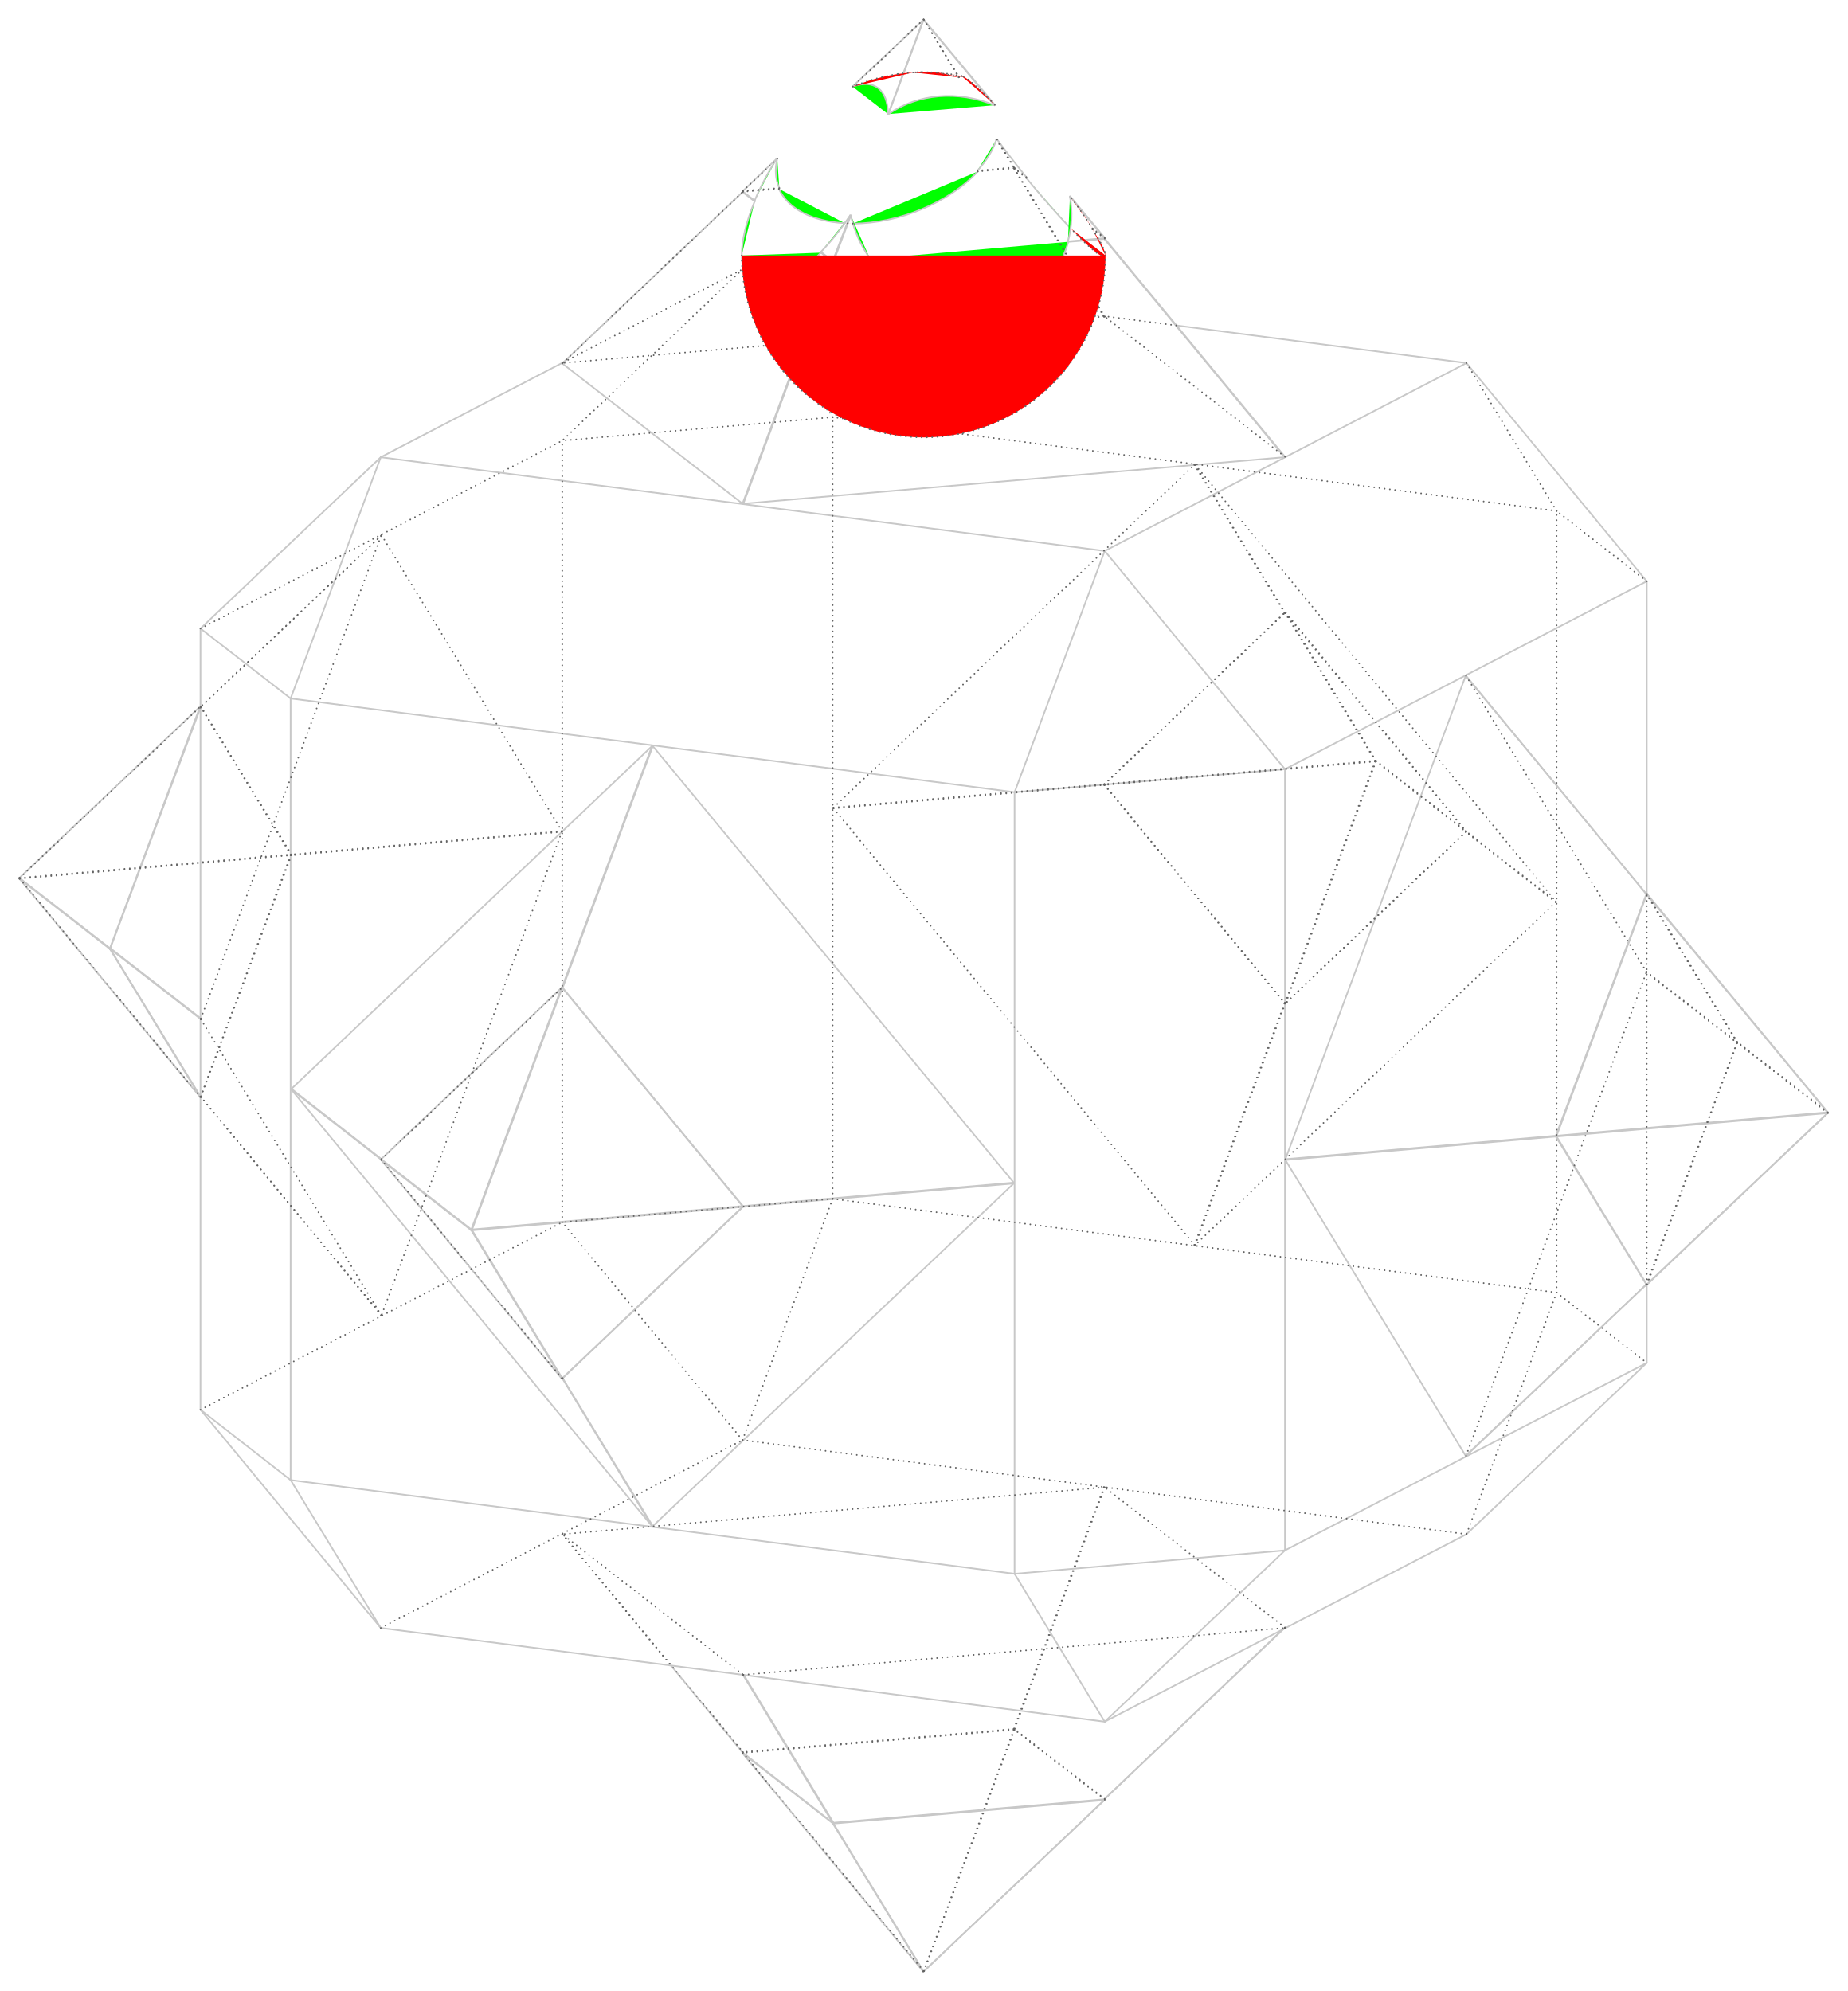
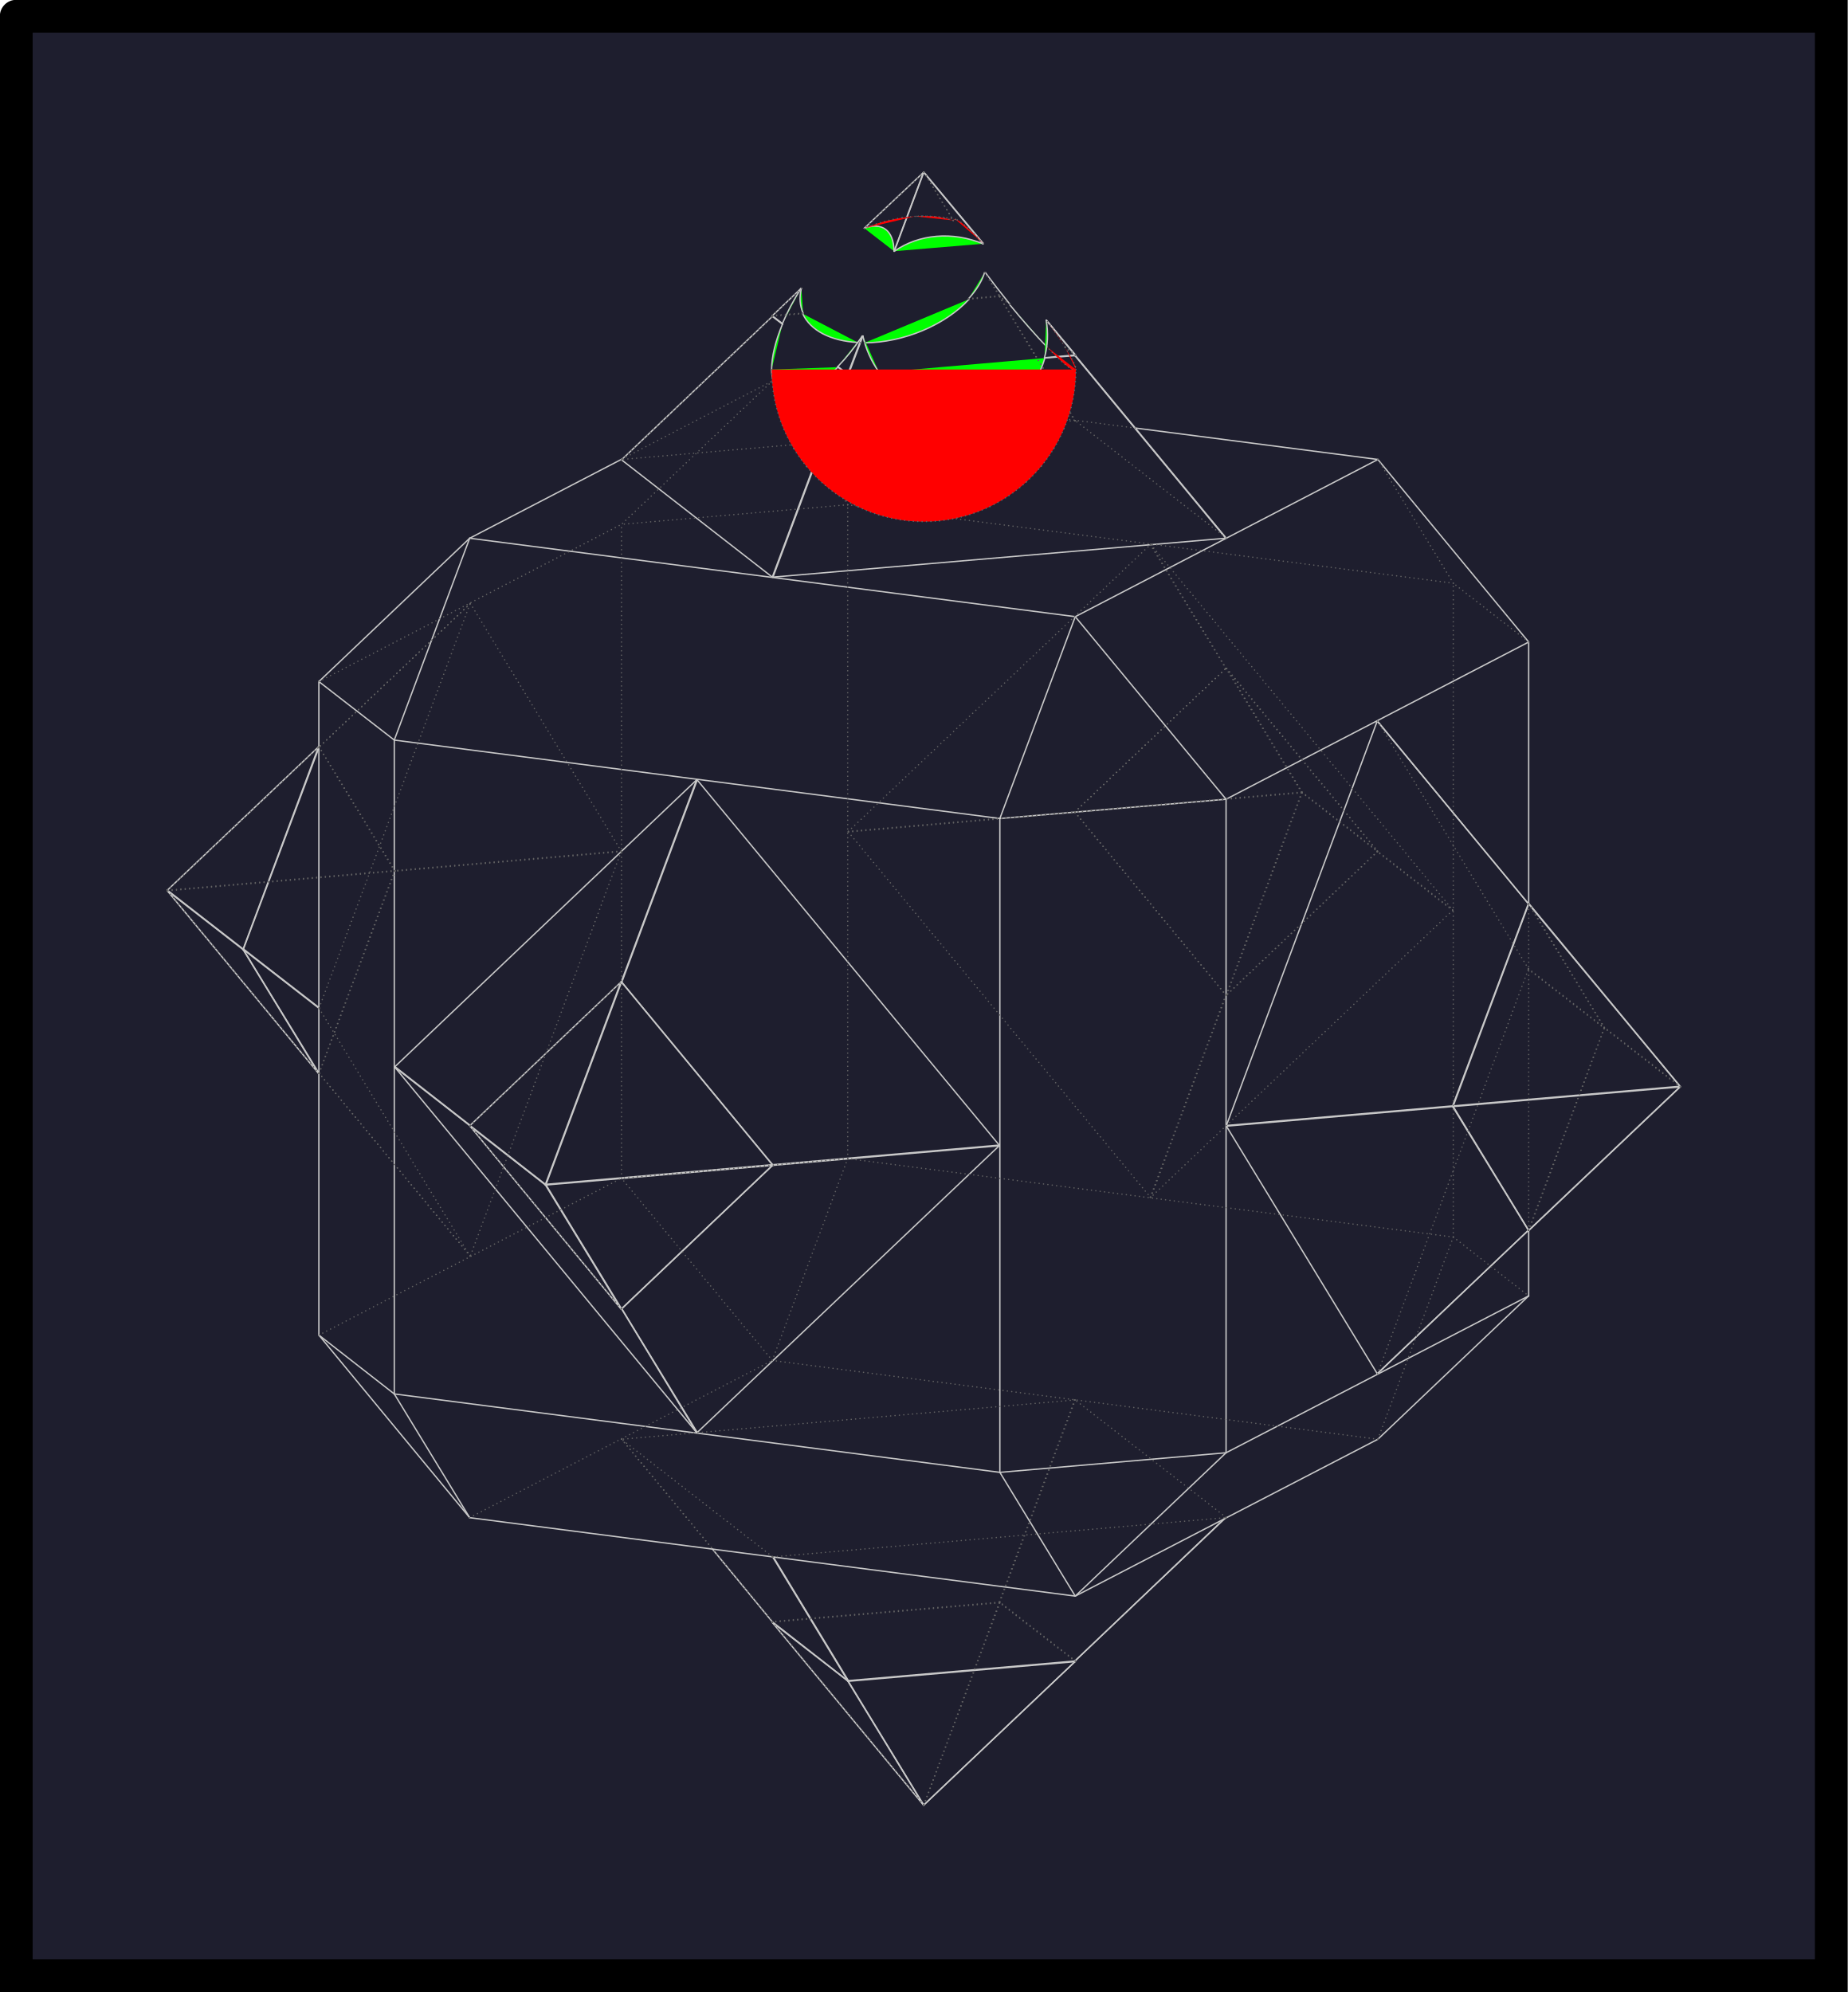
- <svg xmlns="http://www.w3.org/2000/svg" width="94.617mm" height="102mm" viewBox="-2.285 -2.485 4.57 4.926" version="1.1">
+ <svg xmlns="http://www.w3.org/2000/svg" width="113.14mm" height="122mm" viewBox="-2.732 -2.946 5.464 5.892" version="1.1">
  <g transform="scale(1,-1)" stroke-linecap="round">
+     <g fill="rgb(30,30,46)" stroke="rgb(0,0,0)" stroke-width="0.097">
+       <path d="M -2.684,2.898 L -2.684,-2.898 L 2.684,-2.898 L 2.684,2.898 L -2.684,2.898" />
+     </g>
    <g fill="rgb(0,255,0)" stroke="rgb(200,200,200)" stroke-width="0.004" id="Visible">
      <line x1="0.225" y1="-1.409" x2="0.225" y2="0.525" />
      <line x1="0.225" y1="-1.409" x2="-1.566" y2="-1.177" />
      <line x1="0.225" y1="0.525" x2="-1.566" y2="0.757" />
      <line x1="-1.566" y1="-1.177" x2="-1.566" y2="0.757" />
      <line x1="-0.67" y1="-1.291" x2="-0.672" y2="-1.291" />
      <line x1="-0.67" y1="-1.291" x2="0.223" y2="-0.443" />
      <line x1="-0.672" y1="-1.291" x2="-1.564" y2="-0.211" />
      <line x1="0.223" y1="-0.443" x2="0.223" y2="-0.441" />
      <line x1="-1.564" y1="-0.211" x2="-1.564" y2="-0.209" />
      <line x1="-0.67" y1="0.639" x2="0.223" y2="-0.441" />
      <line x1="-1.564" y1="-0.209" x2="-0.672" y2="0.639" />
      <line x1="-0.67" y1="0.639" x2="-0.672" y2="0.639" />
      <line x1="0.225" y1="-1.409" x2="0.894" y2="-1.351" />
      <line x1="0.225" y1="0.525" x2="0.894" y2="0.582" />
      <line x1="0.894" y1="-1.351" x2="0.894" y2="0.582" />
      <line x1="0.448" y1="-1.775" x2="0.225" y2="-1.409" />
      <line x1="0.448" y1="-1.775" x2="-1.343" y2="-1.543" />
      <line x1="-1.566" y1="-1.177" x2="-1.343" y2="-1.543" />
      <line x1="0.448" y1="1.122" x2="0.225" y2="0.525" />
      <line x1="0.448" y1="1.122" x2="-1.343" y2="1.354" />
      <line x1="-1.566" y1="0.757" x2="-1.343" y2="1.354" />
      <line x1="-1.789" y1="-1.003" x2="-1.566" y2="-1.177" />
      <line x1="-1.789" y1="-1.003" x2="-1.789" y2="0.93" />
      <line x1="-1.789" y1="0.93" x2="-1.566" y2="0.757" />
      <line x1="-0.67" y1="-1.291" x2="-0.893" y2="-0.925" />
      <line x1="-0.672" y1="-1.291" x2="-0.894" y2="-0.925" />
      <line x1="-0.893" y1="-0.925" x2="-0.447" y2="-0.501" />
      <line x1="0.223" y1="-0.443" x2="-0.447" y2="-0.501" />
      <line x1="-1.564" y1="-0.211" x2="-1.342" y2="-0.384" />
      <line x1="-0.447" y1="-0.501" x2="-0.447" y2="-0.499" />
      <line x1="0.223" y1="-0.441" x2="-0.447" y2="-0.499" />
      <line x1="-1.564" y1="-0.209" x2="-1.341" y2="-0.383" />
      <line x1="-0.67" y1="0.639" x2="-0.893" y2="0.041" />
      <line x1="-0.893" y1="0.041" x2="-0.447" y2="-0.499" />
      <line x1="-0.672" y1="0.639" x2="-0.895" y2="0.041" />
      <line x1="-0.893" y1="0.041" x2="-0.895" y2="0.041" />
      <line x1="0.448" y1="-1.775" x2="0.894" y2="-1.351" />
      <line x1="0.448" y1="1.122" x2="0.894" y2="0.582" />
      <line x1="0.894" y1="-1.351" x2="1.789" y2="-0.887" />
      <line x1="0.894" y1="0.582" x2="1.789" y2="1.047" />
      <line x1="1.789" y1="-0.887" x2="1.789" y2="-0.693" />
      <line x1="1.789" y1="0.273" x2="1.789" y2="1.047" />
      <line x1="1.342" y1="-1.117" x2="1.341" y2="-1.117" />
      <line x1="1.341" y1="-1.117" x2="0.895" y2="-0.385" />
      <line x1="0.895" y1="-0.385" x2="0.895" y2="-0.383" />
      <line x1="0.895" y1="-0.383" x2="1.341" y2="0.813" />
      <line x1="1.342" y1="0.813" x2="1.341" y2="0.813" />
      <line x1="0.448" y1="-1.775" x2="1.343" y2="-1.311" />
      <line x1="-1.789" y1="-1.003" x2="-1.343" y2="-1.543" />
      <line x1="0.448" y1="1.122" x2="1.343" y2="1.587" />
      <line x1="-1.343" y1="1.354" x2="-0.891" y2="1.589" />
      <line x1="1.343" y1="1.587" x2="0.625" y2="1.68" />
      <line x1="0.893" y1="1.354" x2="0.894" y2="1.355" />
      <line x1="0.893" y1="1.354" x2="-0.446" y2="1.239" />
      <line x1="-0.446" y1="1.239" x2="-0.448" y2="1.239" />
      <line x1="-0.894" y1="1.586" x2="-0.448" y2="1.239" />
      <line x1="-1.789" y1="0.93" x2="-1.343" y2="1.354" />
      <line x1="-0.893" y1="-0.925" x2="-0.894" y2="-0.925" />
      <line x1="-0.894" y1="-0.925" x2="-0.896" y2="-0.925" />
      <line x1="-0.894" y1="-0.925" x2="-0.448" y2="-0.501" />
      <line x1="-0.447" y1="-0.501" x2="-0.448" y2="-0.501" />
      <line x1="-0.896" y1="-0.925" x2="-1.342" y2="-0.385" />
      <line x1="-0.447" y1="-0.499" x2="-0.448" y2="-0.499" />
      <line x1="-0.448" y1="-0.501" x2="-0.448" y2="-0.499" />
      <line x1="-1.342" y1="-0.385" x2="-1.342" y2="-0.383" />
      <line x1="-0.893" y1="0.041" x2="-0.894" y2="0.041" />
      <line x1="-0.894" y1="0.041" x2="-0.448" y2="-0.499" />
      <line x1="-1.342" y1="-0.383" x2="-0.896" y2="0.041" />
      <line x1="-0.895" y1="0.041" x2="-0.896" y2="0.041" />
      <line x1="-0.894" y1="0.041" x2="-0.896" y2="0.041" />
      <line x1="1.789" y1="-0.887" x2="1.343" y2="-1.311" />
      <line x1="1.343" y1="1.587" x2="1.789" y2="1.047" />
      <line x1="1.342" y1="-1.117" x2="1.788" y2="-0.693" />
      <line x1="1.341" y1="-1.117" x2="1.788" y2="-0.693" />
      <line x1="1.788" y1="-0.693" x2="1.564" y2="-0.327" />
      <line x1="0.895" y1="-0.385" x2="1.564" y2="-0.327" />
      <line x1="1.564" y1="-0.327" x2="1.564" y2="-0.325" />
      <line x1="0.895" y1="-0.383" x2="1.564" y2="-0.325" />
      <line x1="1.342" y1="0.813" x2="1.788" y2="0.273" />
      <line x1="1.564" y1="-0.325" x2="1.788" y2="0.273" />
      <line x1="1.341" y1="0.813" x2="1.788" y2="0.273" />
      <line x1="1.788" y1="0.273" x2="1.788" y2="0.273" />
      <line x1="-0.447" y1="-1.659" x2="-0.225" y2="-2.025" />
      <line x1="-0.225" y1="-2.025" x2="-0.223" y2="-2.025" />
      <line x1="-0.445" y1="-1.659" x2="-0.223" y2="-2.025" />
      <line x1="-0.225" y1="-2.025" x2="-0.448" y2="-1.851" />
      <line x1="-0.625" y1="-1.636" x2="-0.448" y2="-1.851" />
      <line x1="-0.223" y1="-2.025" x2="0.447" y2="-1.967" />
      <line x1="0.89" y1="-1.545" x2="0.447" y2="-1.967" />
      <line x1="0.447" y1="-1.967" x2="0.448" y2="-1.966" />
      <line x1="0.891" y1="-1.545" x2="0.448" y2="-1.966" />
      <line x1="0.893" y1="1.354" x2="0.447" y2="1.894" />
      <line x1="0.447" y1="1.894" x2="0.448" y2="1.895" />
      <line x1="0.894" y1="1.355" x2="0.448" y2="1.895" />
      <line x1="0.447" y1="1.894" x2="0.358" y2="1.887" />
      <path d="M 0.358,1.887 A 0.287,0.258 144.102 0,0 -0.134,1.844" />
      <line x1="-0.134" y1="1.844" x2="-0.223" y2="1.836" />
      <line x1="-0.446" y1="1.239" x2="-0.223" y2="1.836" />
      <path d="M 0.364,1.92 A 0.287,0.029 -51.121 0,0 0.254,2.045" />
      <line x1="-0.223" y1="1.836" x2="-0.225" y2="1.837" />
      <line x1="-0.448" y1="1.239" x2="-0.225" y2="1.837" />
      <line x1="-0.894" y1="1.586" x2="-0.448" y2="2.01" />
      <line x1="-0.448" y1="2.01" x2="-0.418" y2="1.987" />
      <path d="M -0.418,1.987 A 0.287,0.115 57.65 0,1 -0.45,1.853" />
      <path d="M -0.45,1.853 A 0.287,0.115 57.65 0,1 -0.254,1.86" />
      <line x1="-0.254" y1="1.86" x2="-0.225" y2="1.837" />
      <path d="M 0.134,2.061 A 0.287,0.172 18.799 0,0 -0.175,1.932" />
      <path d="M -0.195,1.933 A 0.287,0.172 18.799 0,0 -0.358,2.018" />
      <line x1="-1.789" y1="-0.036" x2="-2.012" y2="0.137" />
      <line x1="-2.012" y1="0.137" x2="-2.012" y2="0.139" />
      <line x1="-1.789" y1="-0.034" x2="-2.012" y2="0.139" />
      <line x1="-2.012" y1="0.137" x2="-1.789" y2="-0.228" />
      <line x1="-2.012" y1="0.139" x2="-1.789" y2="0.734" />
      <line x1="-1.117" y1="-0.559" x2="-0.894" y2="-0.925" />
      <line x1="-1.117" y1="-0.559" x2="-1.119" y2="-0.559" />
      <line x1="-1.119" y1="-0.559" x2="-0.896" y2="-0.925" />
      <line x1="-1.117" y1="-0.559" x2="-0.448" y2="-0.501" />
      <line x1="-1.119" y1="-0.559" x2="-1.342" y2="-0.385" />
      <line x1="-1.117" y1="-0.559" x2="-1.117" y2="-0.557" />
      <line x1="-1.117" y1="-0.557" x2="-0.448" y2="-0.499" />
      <line x1="-1.119" y1="-0.559" x2="-1.119" y2="-0.557" />
      <line x1="-1.119" y1="-0.557" x2="-1.342" y2="-0.383" />
      <line x1="-1.117" y1="-0.557" x2="-0.894" y2="0.041" />
      <line x1="-1.119" y1="-0.557" x2="-0.896" y2="0.041" />
      <line x1="-1.117" y1="-0.557" x2="-1.119" y2="-0.557" />
      <line x1="1.788" y1="-0.693" x2="1.789" y2="-0.693" />
      <line x1="1.79" y1="-0.693" x2="1.789" y2="-0.693" />
      <line x1="1.789" y1="-0.693" x2="1.566" y2="-0.327" />
      <line x1="1.564" y1="-0.327" x2="1.566" y2="-0.327" />
      <line x1="1.564" y1="-0.325" x2="1.566" y2="-0.325" />
      <line x1="1.566" y1="-0.327" x2="1.566" y2="-0.325" />
      <line x1="1.788" y1="0.273" x2="1.79" y2="0.273" />
      <line x1="1.566" y1="-0.325" x2="1.789" y2="0.272" />
      <line x1="1.788" y1="0.273" x2="1.789" y2="0.272" />
      <line x1="1.79" y1="0.273" x2="1.789" y2="0.272" />
      <line x1="-0.225" y1="-2.025" x2="-0.225" y2="-2.026" />
      <line x1="-0.223" y1="-2.025" x2="-0.223" y2="-2.027" />
      <line x1="-0.225" y1="-2.026" x2="-0.223" y2="-2.027" />
      <line x1="-0.225" y1="-2.026" x2="-0.448" y2="-1.853" />
      <line x1="-0.448" y1="-1.851" x2="-0.448" y2="-1.853" />
      <line x1="-0.223" y1="-2.027" x2="0.447" y2="-1.969" />
      <line x1="0.447" y1="-1.967" x2="0.447" y2="-1.969" />
      <line x1="0.448" y1="-1.966" x2="0.448" y2="-1.968" />
      <line x1="0.447" y1="-1.969" x2="0.448" y2="-1.968" />
      <line x1="0.447" y1="1.894" x2="0.447" y2="1.896" />
      <line x1="0.448" y1="1.895" x2="0.448" y2="1.897" />
      <line x1="0.447" y1="1.896" x2="0.448" y2="1.897" />
      <path d="M 0.358,1.887 A 0.277,0.254 -127.884 0,1 0.357,1.888" />
      <line x1="0.447" y1="1.896" x2="0.357" y2="1.888" />
      <path d="M 0.181,2.14 A 0.148,0.063 -20.475 0,0 0.18,2.14" />
      <path d="M 0.133,2.063 A 0.286,0.171 -161.201 0,1 0.18,2.14" />
      <path d="M 0.134,2.061 A 0.277,0.254 -127.884 0,1 0.133,2.063" />
      <path d="M -0.357,2.02 A 0.277,0.254 -127.884 0,1 -0.358,2.018" />
      <path d="M -0.362,2.093 A 0.286,0.171 -161.201 0,1 -0.357,2.02" />
      <path d="M -0.363,2.093 A 0.148,0.018 -140.415 0,1 -0.362,2.093" />
      <path d="M -0.418,1.989 A 0.286,0.114 -122.35 0,0 -0.363,2.093" />
      <path d="M -0.418,1.987 A 0.277,0.085 -85.059 0,0 -0.418,1.989" />
      <path d="M -0.254,1.862 A 0.277,0.085 -85.059 0,0 -0.254,1.86" />
      <path d="M -0.182,1.952 A 0.286,0.114 -122.35 0,0 -0.254,1.862" />
      <path d="M -0.18,1.952 A 0.148,0.118 -148.641 0,0 -0.182,1.952" />
      <path d="M -0.18,1.952 A 0.286,0.257 -35.898 0,1 -0.133,1.846" />
      <path d="M -0.133,1.846 A 0.277,0.254 -127.884 0,1 -0.134,1.844" />
      <path d="M 0.357,1.888 A 0.286,0.257 -35.898 0,1 0.362,1.999" />
      <path d="M 0.362,1.999 A 0.148,0.072 -46.466 0,1 0.363,1.999" />
      <path d="M 0.254,2.047 A 0.277,0.085 94.941 0,1 0.254,2.045" />
      <path d="M 0.182,2.14 A 0.286,0.028 128.879 0,1 0.254,2.047" />
      <path d="M 0.182,2.14 A 0.148,0.063 -20.475 0,0 0.181,2.14" />
      <line x1="-0.223" y1="1.836" x2="-0.223" y2="1.838" />
      <line x1="-0.133" y1="1.846" x2="-0.223" y2="1.838" />
      <line x1="-0.225" y1="1.837" x2="-0.225" y2="1.839" />
      <line x1="-0.223" y1="1.838" x2="-0.225" y2="1.839" />
      <line x1="-0.448" y1="2.012" x2="-0.418" y2="1.989" />
      <line x1="-0.448" y1="2.01" x2="-0.448" y2="2.012" />
      <line x1="-0.254" y1="1.862" x2="-0.225" y2="1.839" />
      <line x1="-2.012" y1="0.137" x2="-2.013" y2="0.137" />
      <line x1="-2.012" y1="0.139" x2="-2.013" y2="0.139" />
      <line x1="-2.013" y1="0.137" x2="-2.013" y2="0.139" />
      <line x1="-2.013" y1="0.137" x2="-1.79" y2="-0.229" />
      <line x1="-1.789" y1="-0.229" x2="-1.79" y2="-0.229" />
      <line x1="-2.013" y1="0.139" x2="-1.79" y2="0.737" />
      <line x1="-1.789" y1="0.737" x2="-1.79" y2="0.737" />
      <line x1="-1.79" y1="0.737" x2="-1.789" y2="0.737" />
      <line x1="2.237" y1="-0.269" x2="1.79" y2="-0.693" />
      <line x1="2.237" y1="-0.269" x2="2.236" y2="-0.269" />
      <line x1="2.236" y1="-0.269" x2="1.789" y2="-0.693" />
      <line x1="2.236" y1="-0.269" x2="1.566" y2="-0.327" />
      <line x1="2.237" y1="-0.269" x2="2.237" y2="-0.267" />
      <line x1="2.236" y1="-0.269" x2="2.236" y2="-0.267" />
      <line x1="2.236" y1="-0.267" x2="1.566" y2="-0.325" />
      <line x1="2.237" y1="-0.267" x2="1.79" y2="0.273" />
      <line x1="2.236" y1="-0.267" x2="1.789" y2="0.272" />
      <line x1="2.237" y1="-0.267" x2="2.236" y2="-0.267" />
      <line x1="-0.001" y1="-2.393" x2="-0.225" y2="-2.026" />
      <line x1="-0.001" y1="-2.393" x2="0" y2="-2.393" />
      <line x1="0" y1="-2.393" x2="-0.223" y2="-2.027" />
      <line x1="-0.001" y1="-2.393" x2="-0.448" y2="-1.853" />
      <line x1="0" y1="-2.393" x2="0.447" y2="-1.969" />
      <line x1="0" y1="-2.393" x2="0.001" y2="-2.392" />
      <line x1="0.001" y1="-2.392" x2="0.448" y2="-1.968" />
      <line x1="0.363" y1="1.999" x2="0.448" y2="1.897" />
      <line x1="0.362" y1="1.999" x2="0.447" y2="1.896" />
      <line x1="-0.363" y1="2.093" x2="-0.448" y2="2.012" />
      <line x1="-0.182" y1="1.952" x2="-0.225" y2="1.839" />
      <line x1="-0.18" y1="1.952" x2="-0.223" y2="1.838" />
      <line x1="-2.237" y1="0.311" x2="-2.013" y2="0.137" />
      <line x1="-2.237" y1="0.311" x2="-2.237" y2="0.313" />
      <line x1="-2.237" y1="0.313" x2="-2.013" y2="0.139" />
      <line x1="-2.237" y1="0.311" x2="-1.79" y2="-0.229" />
      <line x1="-2.237" y1="0.313" x2="-1.79" y2="0.737" />
      <line x1="0.001" y1="2.436" x2="-0" y2="2.437" />
      <line x1="0" y1="2.436" x2="0.001" y2="2.436" />
      <line x1="0" y1="2.436" x2="-0.001" y2="2.436" />
      <line x1="-0.001" y1="2.436" x2="-0" y2="2.437" />
      <path d="M 0.176,2.226 A 0.148,0.072 -46.466 0,1 0.175,2.225" />
      <path d="M 0.175,2.225 A 0.286,0.257 -35.898 0,1 -0.087,2.203" />
      <path d="M -0.088,2.203 A 0.148,0.118 -148.641 0,0 -0.087,2.203" />
      <path d="M -0.176,2.271 A 0.286,0.114 -122.35 0,0 -0.088,2.203" />
      <line x1="0.001" y1="2.436" x2="0.176" y2="2.226" />
      <line x1="0" y1="2.436" x2="0.175" y2="2.225" />
      <line x1="-0.001" y1="2.436" x2="-0.088" y2="2.203" />
      <line x1="0" y1="2.436" x2="-0.087" y2="2.203" />
      <line x1="-0.001" y1="2.436" x2="-0.176" y2="2.271" />
    </g>
    <g fill="rgb(255,0,0)" stroke="rgb(99,99,99)" stroke-width="0.004" id="Hidden" stroke-dasharray="0 0.013">
      <line x1="-0.893" y1="-0.925" x2="-0.895" y2="-0.925" />
      <line x1="-0.894" y1="-0.925" x2="-0.895" y2="-0.925" />
      <line x1="-0.895" y1="-0.925" x2="-1.341" y2="-0.385" />
      <line x1="-1.342" y1="-0.384" x2="-1.341" y2="-0.385" />
      <line x1="-1.341" y1="-0.385" x2="-1.341" y2="-0.383" />
      <line x1="-1.341" y1="-0.383" x2="-1.341" y2="-0.383" />
      <line x1="-1.341" y1="-0.383" x2="-0.895" y2="0.041" />
      <line x1="1.789" y1="-0.693" x2="1.789" y2="0.273" />
      <line x1="1.342" y1="-1.117" x2="1.788" y2="0.079" />
      <line x1="1.788" y1="0.079" x2="1.788" y2="0.081" />
      <line x1="1.342" y1="0.813" x2="1.788" y2="0.081" />
      <line x1="-1.343" y1="-1.543" x2="-0.448" y2="-1.078" />
      <line x1="1.343" y1="-1.311" x2="-0.448" y2="-1.078" />
      <line x1="-0.448" y1="-1.658" x2="-0.446" y2="-1.659" />
      <line x1="-0.448" y1="-1.658" x2="-0.894" y2="-1.311" />
      <line x1="-0.446" y1="-1.659" x2="0.893" y2="-1.543" />
      <line x1="-0.894" y1="-1.311" x2="-0.893" y2="-1.311" />
      <line x1="0.893" y1="-1.543" x2="0.894" y2="-1.542" />
      <line x1="0.446" y1="-1.195" x2="-0.893" y2="-1.311" />
      <line x1="0.894" y1="-1.542" x2="0.448" y2="-1.195" />
      <line x1="0.446" y1="-1.195" x2="0.448" y2="-1.195" />
      <line x1="-0.891" y1="1.589" x2="-0.448" y2="1.819" />
      <line x1="0.625" y1="1.68" x2="-0.448" y2="1.819" />
      <line x1="0.894" y1="1.355" x2="0.448" y2="1.702" />
      <line x1="0.448" y1="1.702" x2="0.446" y2="1.702" />
      <line x1="0.446" y1="1.702" x2="-0.893" y2="1.587" />
      <line x1="-0.894" y1="1.586" x2="-0.893" y2="1.587" />
      <line x1="-1.789" y1="-1.003" x2="-0.894" y2="-0.539" />
      <line x1="-1.789" y1="0.93" x2="-0.894" y2="1.395" />
      <line x1="-0.894" y1="-0.539" x2="-0.894" y2="1.395" />
      <line x1="-1.788" y1="-0.037" x2="-1.788" y2="-0.035" />
      <line x1="-1.788" y1="-0.037" x2="-1.342" y2="-0.769" />
      <line x1="-1.788" y1="-0.035" x2="-1.342" y2="1.16" />
      <line x1="-1.342" y1="-0.769" x2="-1.341" y2="-0.769" />
      <line x1="-1.342" y1="1.16" x2="-1.341" y2="1.161" />
      <line x1="-0.895" y1="0.427" x2="-1.341" y2="-0.769" />
      <line x1="-1.341" y1="1.161" x2="-0.895" y2="0.429" />
      <line x1="-0.895" y1="0.427" x2="-0.895" y2="0.429" />
      <line x1="-0.895" y1="-0.925" x2="-0.896" y2="-0.925" />
      <line x1="-1.341" y1="-0.385" x2="-1.342" y2="-0.385" />
      <line x1="-1.341" y1="-0.383" x2="-1.342" y2="-0.383" />
      <line x1="1.566" y1="-0.713" x2="1.789" y2="-0.887" />
      <line x1="1.566" y1="-0.713" x2="1.566" y2="1.221" />
      <line x1="1.789" y1="1.047" x2="1.566" y2="1.221" />
      <line x1="1.788" y1="-0.693" x2="1.788" y2="-0.693" />
      <line x1="1.788" y1="-0.693" x2="1.788" y2="-0.693" />
      <line x1="1.788" y1="-0.693" x2="2.012" y2="-0.095" />
      <line x1="1.788" y1="0.079" x2="2.012" y2="-0.095" />
      <line x1="2.012" y1="-0.095" x2="2.012" y2="-0.093" />
      <line x1="1.788" y1="0.081" x2="2.012" y2="-0.093" />
      <line x1="1.788" y1="0.273" x2="2.012" y2="-0.093" />
      <line x1="-0.448" y1="-1.078" x2="-0.894" y2="-0.539" />
      <line x1="1.566" y1="-0.713" x2="1.343" y2="-1.311" />
      <line x1="1.566" y1="-0.713" x2="-0.225" y2="-0.481" />
      <line x1="-0.225" y1="-0.481" x2="-0.448" y2="-1.078" />
      <line x1="-0.448" y1="-1.658" x2="-0.447" y2="-1.659" />
      <line x1="-0.446" y1="-1.659" x2="-0.445" y2="-1.659" />
      <line x1="-0.894" y1="-1.311" x2="-0.625" y2="-1.636" />
      <line x1="0.893" y1="-1.543" x2="0.89" y2="-1.545" />
      <line x1="-0.448" y1="-1.851" x2="-0.447" y2="-1.85" />
      <line x1="-0.893" y1="-1.311" x2="-0.447" y2="-1.85" />
      <line x1="0.894" y1="-1.542" x2="0.891" y2="-1.545" />
      <line x1="0.446" y1="-1.195" x2="0.223" y2="-1.793" />
      <line x1="0.223" y1="-1.793" x2="-0.447" y2="-1.85" />
      <line x1="0.448" y1="-1.966" x2="0.225" y2="-1.793" />
      <line x1="0.448" y1="-1.195" x2="0.225" y2="-1.793" />
      <line x1="0.223" y1="-1.793" x2="0.225" y2="-1.793" />
      <line x1="-0.448" y1="1.819" x2="-0.894" y2="1.395" />
      <line x1="1.343" y1="1.587" x2="1.566" y2="1.221" />
      <line x1="1.566" y1="1.221" x2="-0.225" y2="1.453" />
      <line x1="-0.225" y1="1.453" x2="-0.448" y2="1.819" />
      <line x1="0.448" y1="1.895" x2="0.418" y2="1.918" />
      <path d="M 0.418,1.918 A 0.287,0.029 -51.121 0,0 0.45,1.853" />
      <path d="M 0.45,1.853 A 0.287,0.029 -51.121 0,0 0.364,1.92" />
      <line x1="0.254" y1="2.045" x2="0.225" y2="2.068" />
      <line x1="0.448" y1="1.702" x2="0.225" y2="2.068" />
      <line x1="0.225" y1="2.068" x2="0.223" y2="2.069" />
      <line x1="0.446" y1="1.702" x2="0.223" y2="2.069" />
      <line x1="0.223" y1="2.069" x2="0.134" y2="2.061" />
      <path d="M -0.175,1.932 A 0.287,0.172 18.799 0,0 -0.195,1.933" />
      <line x1="-0.358" y1="2.018" x2="-0.447" y2="2.011" />
      <line x1="-0.893" y1="1.587" x2="-0.447" y2="2.011" />
      <line x1="-0.448" y1="2.01" x2="-0.447" y2="2.011" />
      <line x1="-0.225" y1="-0.481" x2="-0.894" y2="-0.539" />
      <line x1="-0.225" y1="-0.481" x2="-0.225" y2="1.453" />
      <line x1="-0.225" y1="1.453" x2="-0.894" y2="1.395" />
      <line x1="-1.788" y1="-0.037" x2="-1.789" y2="-0.036" />
      <line x1="-1.788" y1="-0.035" x2="-1.789" y2="-0.034" />
      <line x1="-1.789" y1="-0.228" x2="-1.788" y2="-0.229" />
      <line x1="-1.342" y1="-0.769" x2="-1.788" y2="-0.229" />
      <line x1="-1.789" y1="0.734" x2="-1.788" y2="0.736" />
      <line x1="-1.342" y1="1.16" x2="-1.788" y2="0.736" />
      <line x1="-1.788" y1="-0.229" x2="-1.788" y2="-0.229" />
      <line x1="-1.341" y1="-0.769" x2="-1.788" y2="-0.229" />
      <line x1="-1.788" y1="0.736" x2="-1.788" y2="0.737" />
      <line x1="-1.341" y1="1.161" x2="-1.788" y2="0.737" />
      <line x1="-0.895" y1="0.427" x2="-1.564" y2="0.369" />
      <line x1="-1.564" y1="0.369" x2="-1.788" y2="-0.229" />
      <line x1="-1.788" y1="0.737" x2="-1.564" y2="0.371" />
      <line x1="-0.895" y1="0.429" x2="-1.564" y2="0.371" />
      <line x1="-1.564" y1="0.369" x2="-1.564" y2="0.371" />
      <line x1="-0.223" y1="0.485" x2="-0.223" y2="0.487" />
      <line x1="-0.223" y1="0.485" x2="0.67" y2="-0.595" />
      <line x1="-0.223" y1="0.487" x2="0.67" y2="1.335" />
      <line x1="0.67" y1="-0.595" x2="0.672" y2="-0.595" />
      <line x1="0.67" y1="1.335" x2="0.672" y2="1.335" />
      <line x1="1.564" y1="0.253" x2="0.672" y2="-0.595" />
      <line x1="0.672" y1="1.335" x2="1.564" y2="0.255" />
      <line x1="1.564" y1="0.253" x2="1.564" y2="0.255" />
      <line x1="1.788" y1="-0.693" x2="1.79" y2="-0.693" />
      <line x1="1.79" y1="-0.693" x2="2.013" y2="-0.095" />
      <line x1="2.012" y1="-0.095" x2="2.013" y2="-0.095" />
      <line x1="2.012" y1="-0.093" x2="2.013" y2="-0.093" />
      <line x1="2.013" y1="-0.095" x2="2.013" y2="-0.093" />
      <line x1="1.79" y1="0.273" x2="2.013" y2="-0.093" />
      <line x1="-0.447" y1="-1.85" x2="-0.447" y2="-1.852" />
      <line x1="-0.448" y1="-1.853" x2="-0.447" y2="-1.852" />
      <line x1="0.223" y1="-1.793" x2="0.223" y2="-1.795" />
      <line x1="0.223" y1="-1.795" x2="-0.447" y2="-1.852" />
      <line x1="0.448" y1="-1.968" x2="0.225" y2="-1.795" />
      <line x1="0.225" y1="-1.793" x2="0.225" y2="-1.795" />
      <line x1="0.223" y1="-1.795" x2="0.225" y2="-1.795" />
      <path d="M 0.418,1.92 A 0.286,0.028 128.879 0,1 0.363,1.999" />
      <path d="M 0.418,1.918 A 0.277,0.085 94.941 0,1 0.418,1.92" />
      <line x1="0.448" y1="1.897" x2="0.418" y2="1.92" />
      <line x1="0.225" y1="2.068" x2="0.225" y2="2.07" />
      <line x1="0.254" y1="2.047" x2="0.225" y2="2.07" />
      <line x1="0.223" y1="2.069" x2="0.223" y2="2.071" />
      <line x1="0.225" y1="2.07" x2="0.223" y2="2.071" />
      <line x1="0.223" y1="2.071" x2="0.133" y2="2.063" />
      <line x1="-0.447" y1="2.011" x2="-0.447" y2="2.013" />
      <line x1="-0.357" y1="2.02" x2="-0.447" y2="2.013" />
      <line x1="-0.448" y1="2.012" x2="-0.447" y2="2.013" />
      <line x1="-1.788" y1="-0.229" x2="-1.789" y2="-0.229" />
      <line x1="-1.788" y1="0.736" x2="-1.789" y2="0.737" />
      <line x1="-1.788" y1="-0.229" x2="-1.789" y2="-0.229" />
      <line x1="-1.79" y1="-0.229" x2="-1.789" y2="-0.229" />
      <line x1="-1.788" y1="0.737" x2="-1.789" y2="0.737" />
      <line x1="-1.564" y1="0.369" x2="-1.566" y2="0.369" />
      <line x1="-1.566" y1="0.369" x2="-1.789" y2="-0.229" />
      <line x1="-1.789" y1="0.737" x2="-1.566" y2="0.371" />
      <line x1="-1.564" y1="0.371" x2="-1.566" y2="0.371" />
      <line x1="-1.566" y1="0.369" x2="-1.566" y2="0.371" />
      <line x1="-0.223" y1="0.485" x2="0.447" y2="0.543" />
      <line x1="0.447" y1="0.543" x2="0.447" y2="0.545" />
      <line x1="-0.223" y1="0.487" x2="0.447" y2="0.545" />
      <line x1="0.447" y1="0.543" x2="0.893" y2="0.003" />
      <line x1="0.67" y1="-0.595" x2="0.893" y2="0.003" />
      <line x1="0.447" y1="0.545" x2="0.893" y2="0.969" />
      <line x1="0.67" y1="1.335" x2="0.893" y2="0.969" />
      <line x1="0.893" y1="0.003" x2="0.895" y2="0.003" />
      <line x1="0.672" y1="-0.595" x2="0.895" y2="0.003" />
      <line x1="0.893" y1="0.969" x2="0.895" y2="0.968" />
      <line x1="0.672" y1="1.335" x2="0.895" y2="0.968" />
      <line x1="1.564" y1="0.253" x2="1.341" y2="0.427" />
      <line x1="1.341" y1="0.427" x2="0.895" y2="0.003" />
      <line x1="0.895" y1="0.968" x2="1.341" y2="0.429" />
      <line x1="1.564" y1="0.255" x2="1.341" y2="0.429" />
      <line x1="1.341" y1="0.427" x2="1.341" y2="0.429" />
      <line x1="2.237" y1="-0.269" x2="2.013" y2="-0.095" />
      <line x1="2.237" y1="-0.267" x2="2.013" y2="-0.093" />
      <line x1="-0.001" y1="-2.393" x2="-0" y2="-2.392" />
      <line x1="-0" y1="-2.392" x2="-0.447" y2="-1.852" />
      <line x1="-0" y1="-2.392" x2="0.223" y2="-1.795" />
      <line x1="0.001" y1="-2.392" x2="0.225" y2="-1.795" />
      <line x1="-0" y1="-2.392" x2="0.001" y2="-2.392" />
      <line x1="0.18" y1="2.14" x2="0.223" y2="2.071" />
      <line x1="0.182" y1="2.14" x2="0.225" y2="2.07" />
      <line x1="-0.362" y1="2.093" x2="-0.447" y2="2.013" />
      <line x1="-2.237" y1="0.311" x2="-2.236" y2="0.311" />
      <line x1="-2.236" y1="0.311" x2="-1.789" y2="-0.229" />
      <line x1="-2.237" y1="0.313" x2="-2.236" y2="0.313" />
      <line x1="-2.236" y1="0.313" x2="-1.789" y2="0.737" />
      <line x1="-2.236" y1="0.311" x2="-1.566" y2="0.369" />
      <line x1="-2.236" y1="0.313" x2="-1.566" y2="0.371" />
      <line x1="-2.236" y1="0.311" x2="-2.236" y2="0.313" />
      <line x1="0.447" y1="0.543" x2="0.448" y2="0.543" />
      <line x1="0.447" y1="0.545" x2="0.448" y2="0.545" />
      <line x1="0.448" y1="0.543" x2="0.448" y2="0.545" />
      <line x1="0.448" y1="0.543" x2="0.894" y2="0.003" />
      <line x1="0.893" y1="0.003" x2="0.894" y2="0.003" />
      <line x1="0.448" y1="0.545" x2="0.894" y2="0.969" />
      <line x1="0.893" y1="0.969" x2="0.894" y2="0.969" />
      <line x1="0.895" y1="0.003" x2="0.896" y2="0.003" />
      <line x1="0.894" y1="0.003" x2="0.896" y2="0.003" />
      <line x1="0.895" y1="0.968" x2="0.896" y2="0.969" />
      <line x1="0.894" y1="0.969" x2="0.896" y2="0.969" />
      <line x1="1.341" y1="0.427" x2="1.342" y2="0.427" />
      <line x1="1.342" y1="0.427" x2="0.896" y2="0.003" />
      <line x1="0.896" y1="0.969" x2="1.342" y2="0.429" />
      <line x1="1.341" y1="0.429" x2="1.342" y2="0.429" />
      <line x1="1.342" y1="0.427" x2="1.342" y2="0.429" />
      <line x1="1.117" y1="0.601" x2="0.448" y2="0.543" />
      <line x1="1.117" y1="0.601" x2="1.117" y2="0.603" />
      <line x1="1.117" y1="0.603" x2="0.448" y2="0.545" />
      <line x1="1.117" y1="0.601" x2="0.894" y2="0.003" />
      <line x1="1.117" y1="0.603" x2="0.894" y2="0.969" />
      <line x1="1.117" y1="0.601" x2="1.119" y2="0.601" />
      <line x1="1.119" y1="0.601" x2="0.896" y2="0.003" />
      <line x1="1.117" y1="0.603" x2="1.119" y2="0.603" />
      <line x1="1.119" y1="0.603" x2="0.896" y2="0.969" />
      <line x1="1.119" y1="0.601" x2="1.342" y2="0.427" />
      <line x1="1.119" y1="0.603" x2="1.342" y2="0.429" />
      <line x1="1.119" y1="0.601" x2="1.119" y2="0.603" />
      <line x1="-0" y1="2.437" x2="0.087" y2="2.294" />
      <path d="M 0.087,2.294 A 0.148,0.063 -20.475 0,0 0.088,2.294" />
      <path d="M 0.088,2.294 A 0.148,0.063 -20.475 0,0 0.088,2.294" />
      <line x1="0.001" y1="2.436" x2="0.088" y2="2.294" />
      <path d="M 0.087,2.294 A 0.286,0.171 -161.201 0,1 -0.026,2.306" />
      <path d="M -0.026,2.306 A 0.286,0.171 -161.201 0,1 -0.175,2.271" />
      <line x1="-0" y1="2.437" x2="-0.175" y2="2.271" />
      <path d="M 0.176,2.226 A 0.286,0.028 128.879 0,1 0.094,2.297" />
      <path d="M 0.094,2.297 A 0.286,0.028 128.879 0,1 0.088,2.294" />
      <path d="M -0.175,2.271 A 0.148,0.018 -140.415 0,1 -0.176,2.271" />
      <path d="M -0.45,1.853 A 0.45,0.45 117.415 0,1 0.45,1.853" />
      <path d="M 0.094,2.297 A 0.45,0.45 117.415 0,1 0.058,2.303" />
      <path d="M 0.058,2.303 A 0.45,0.45 117.415 0,1 -0.026,2.306" />
    </g>
  </g>
</svg>
